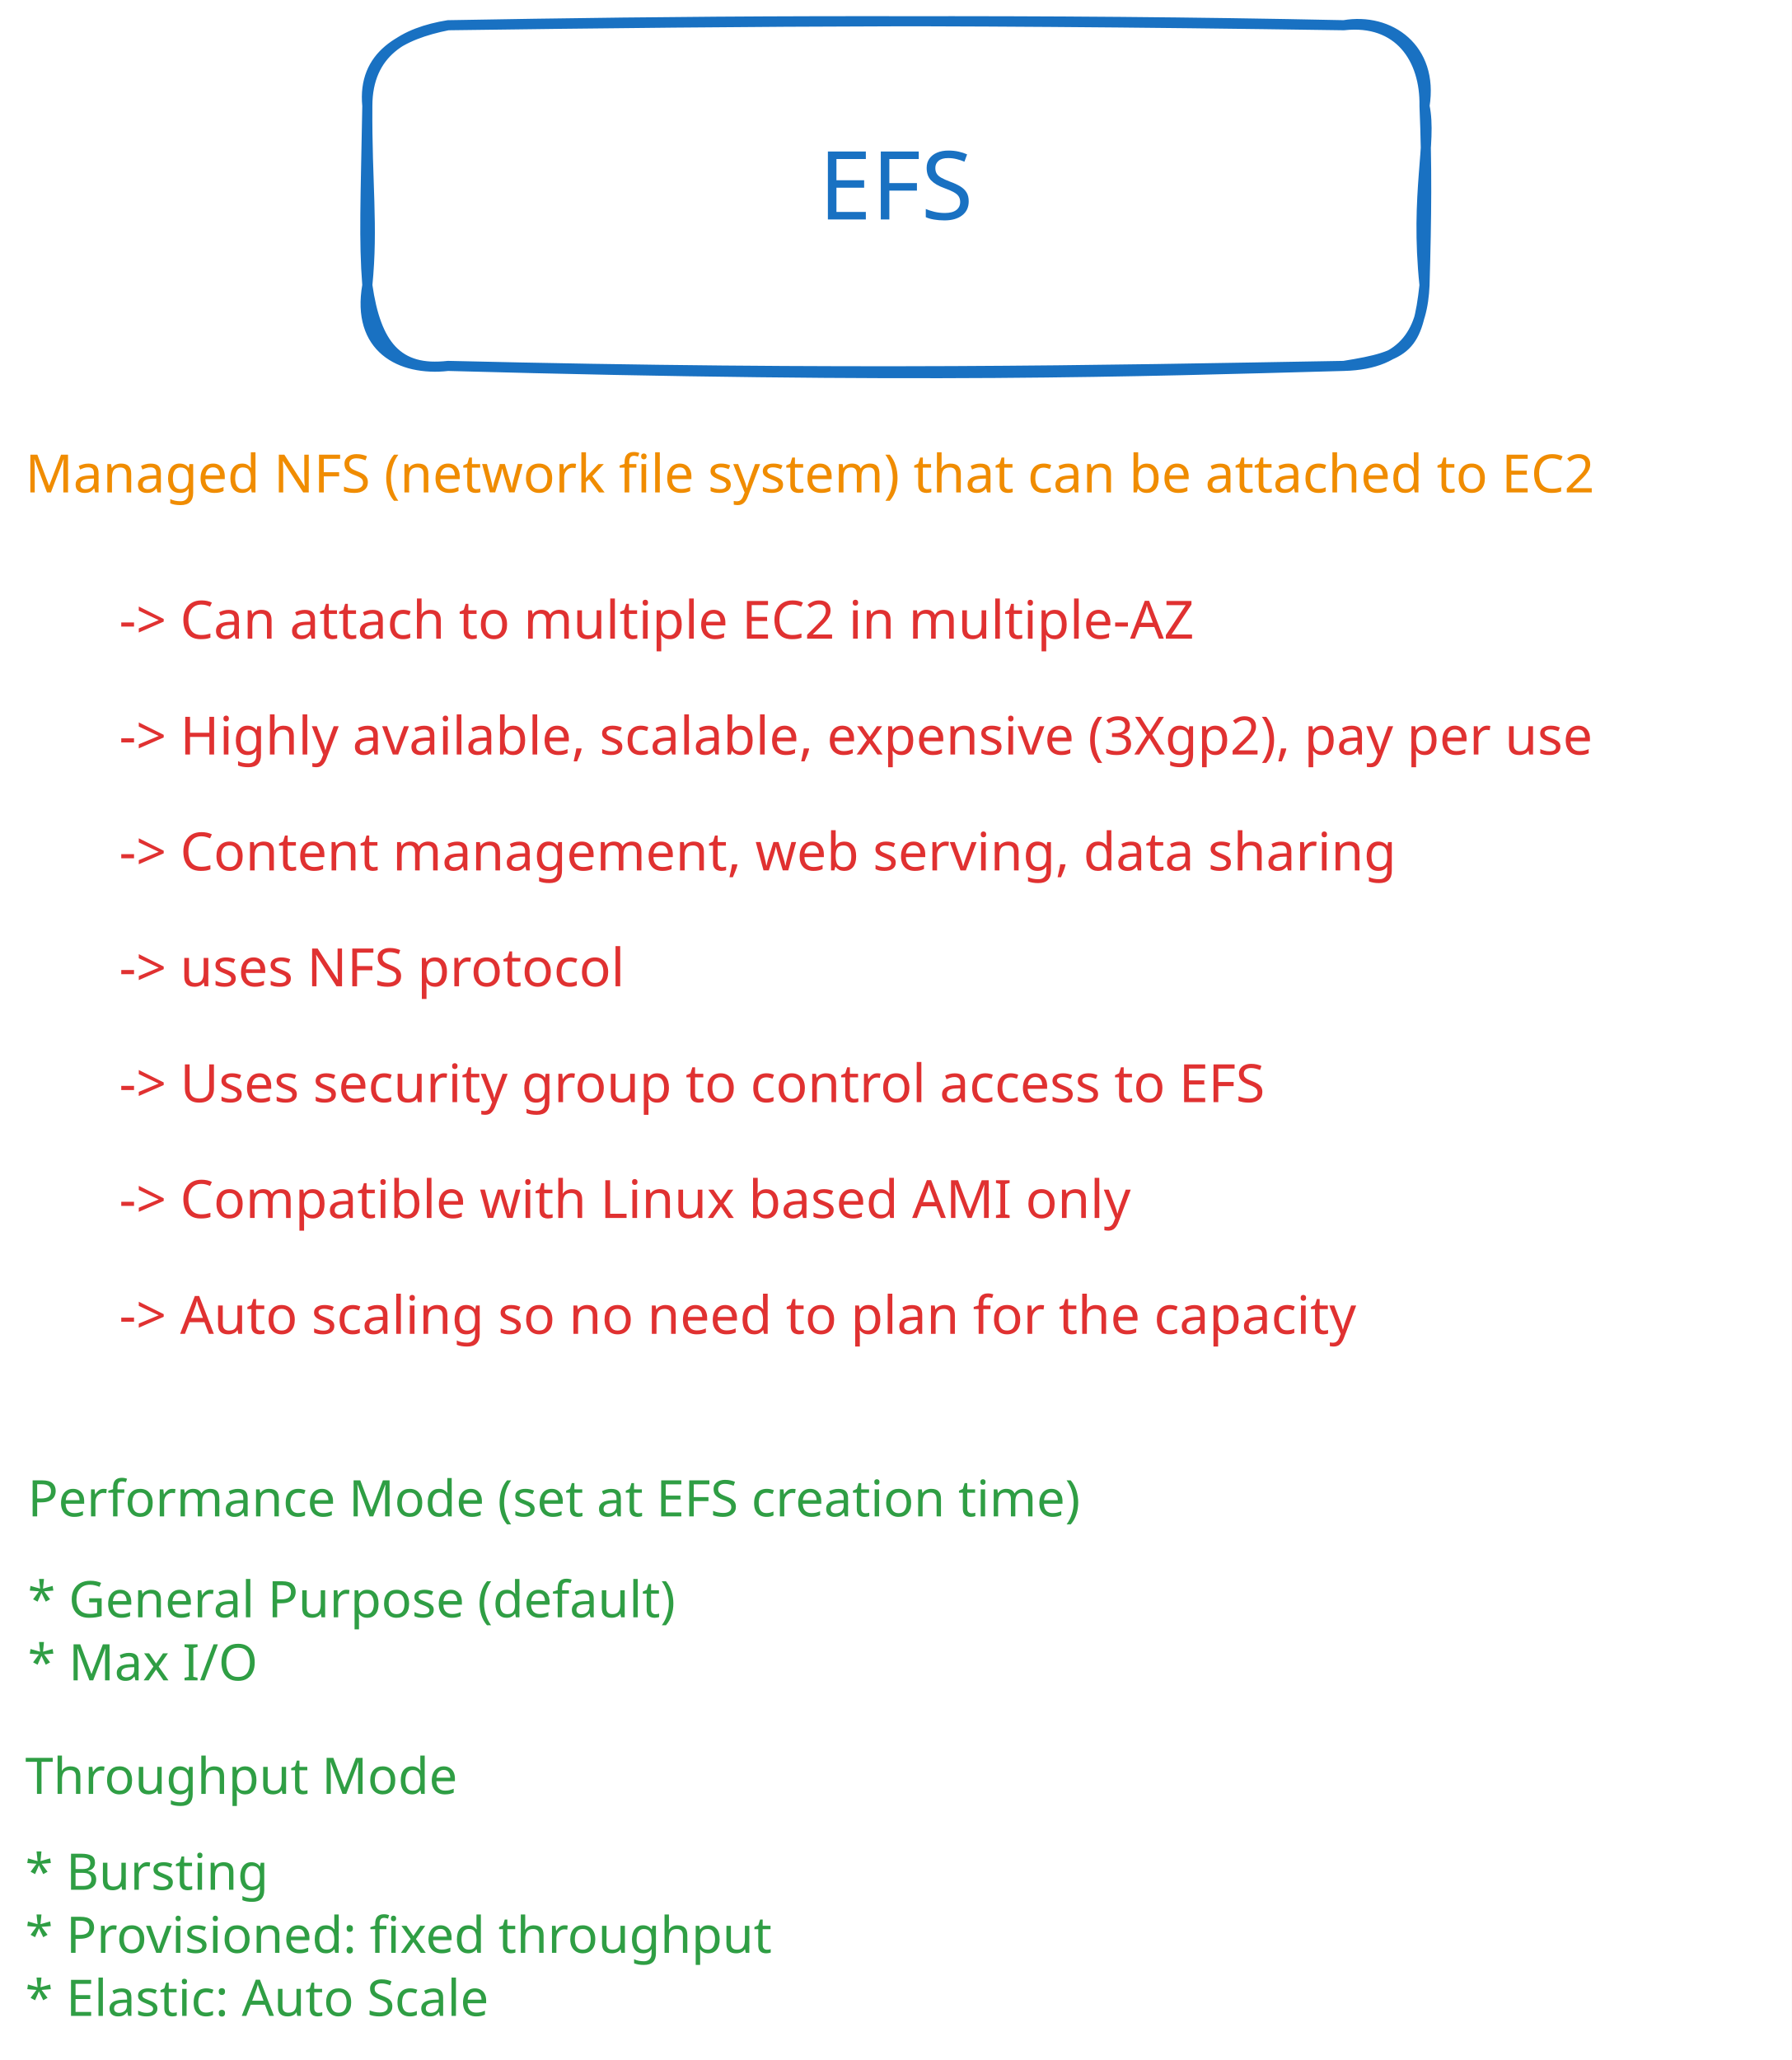
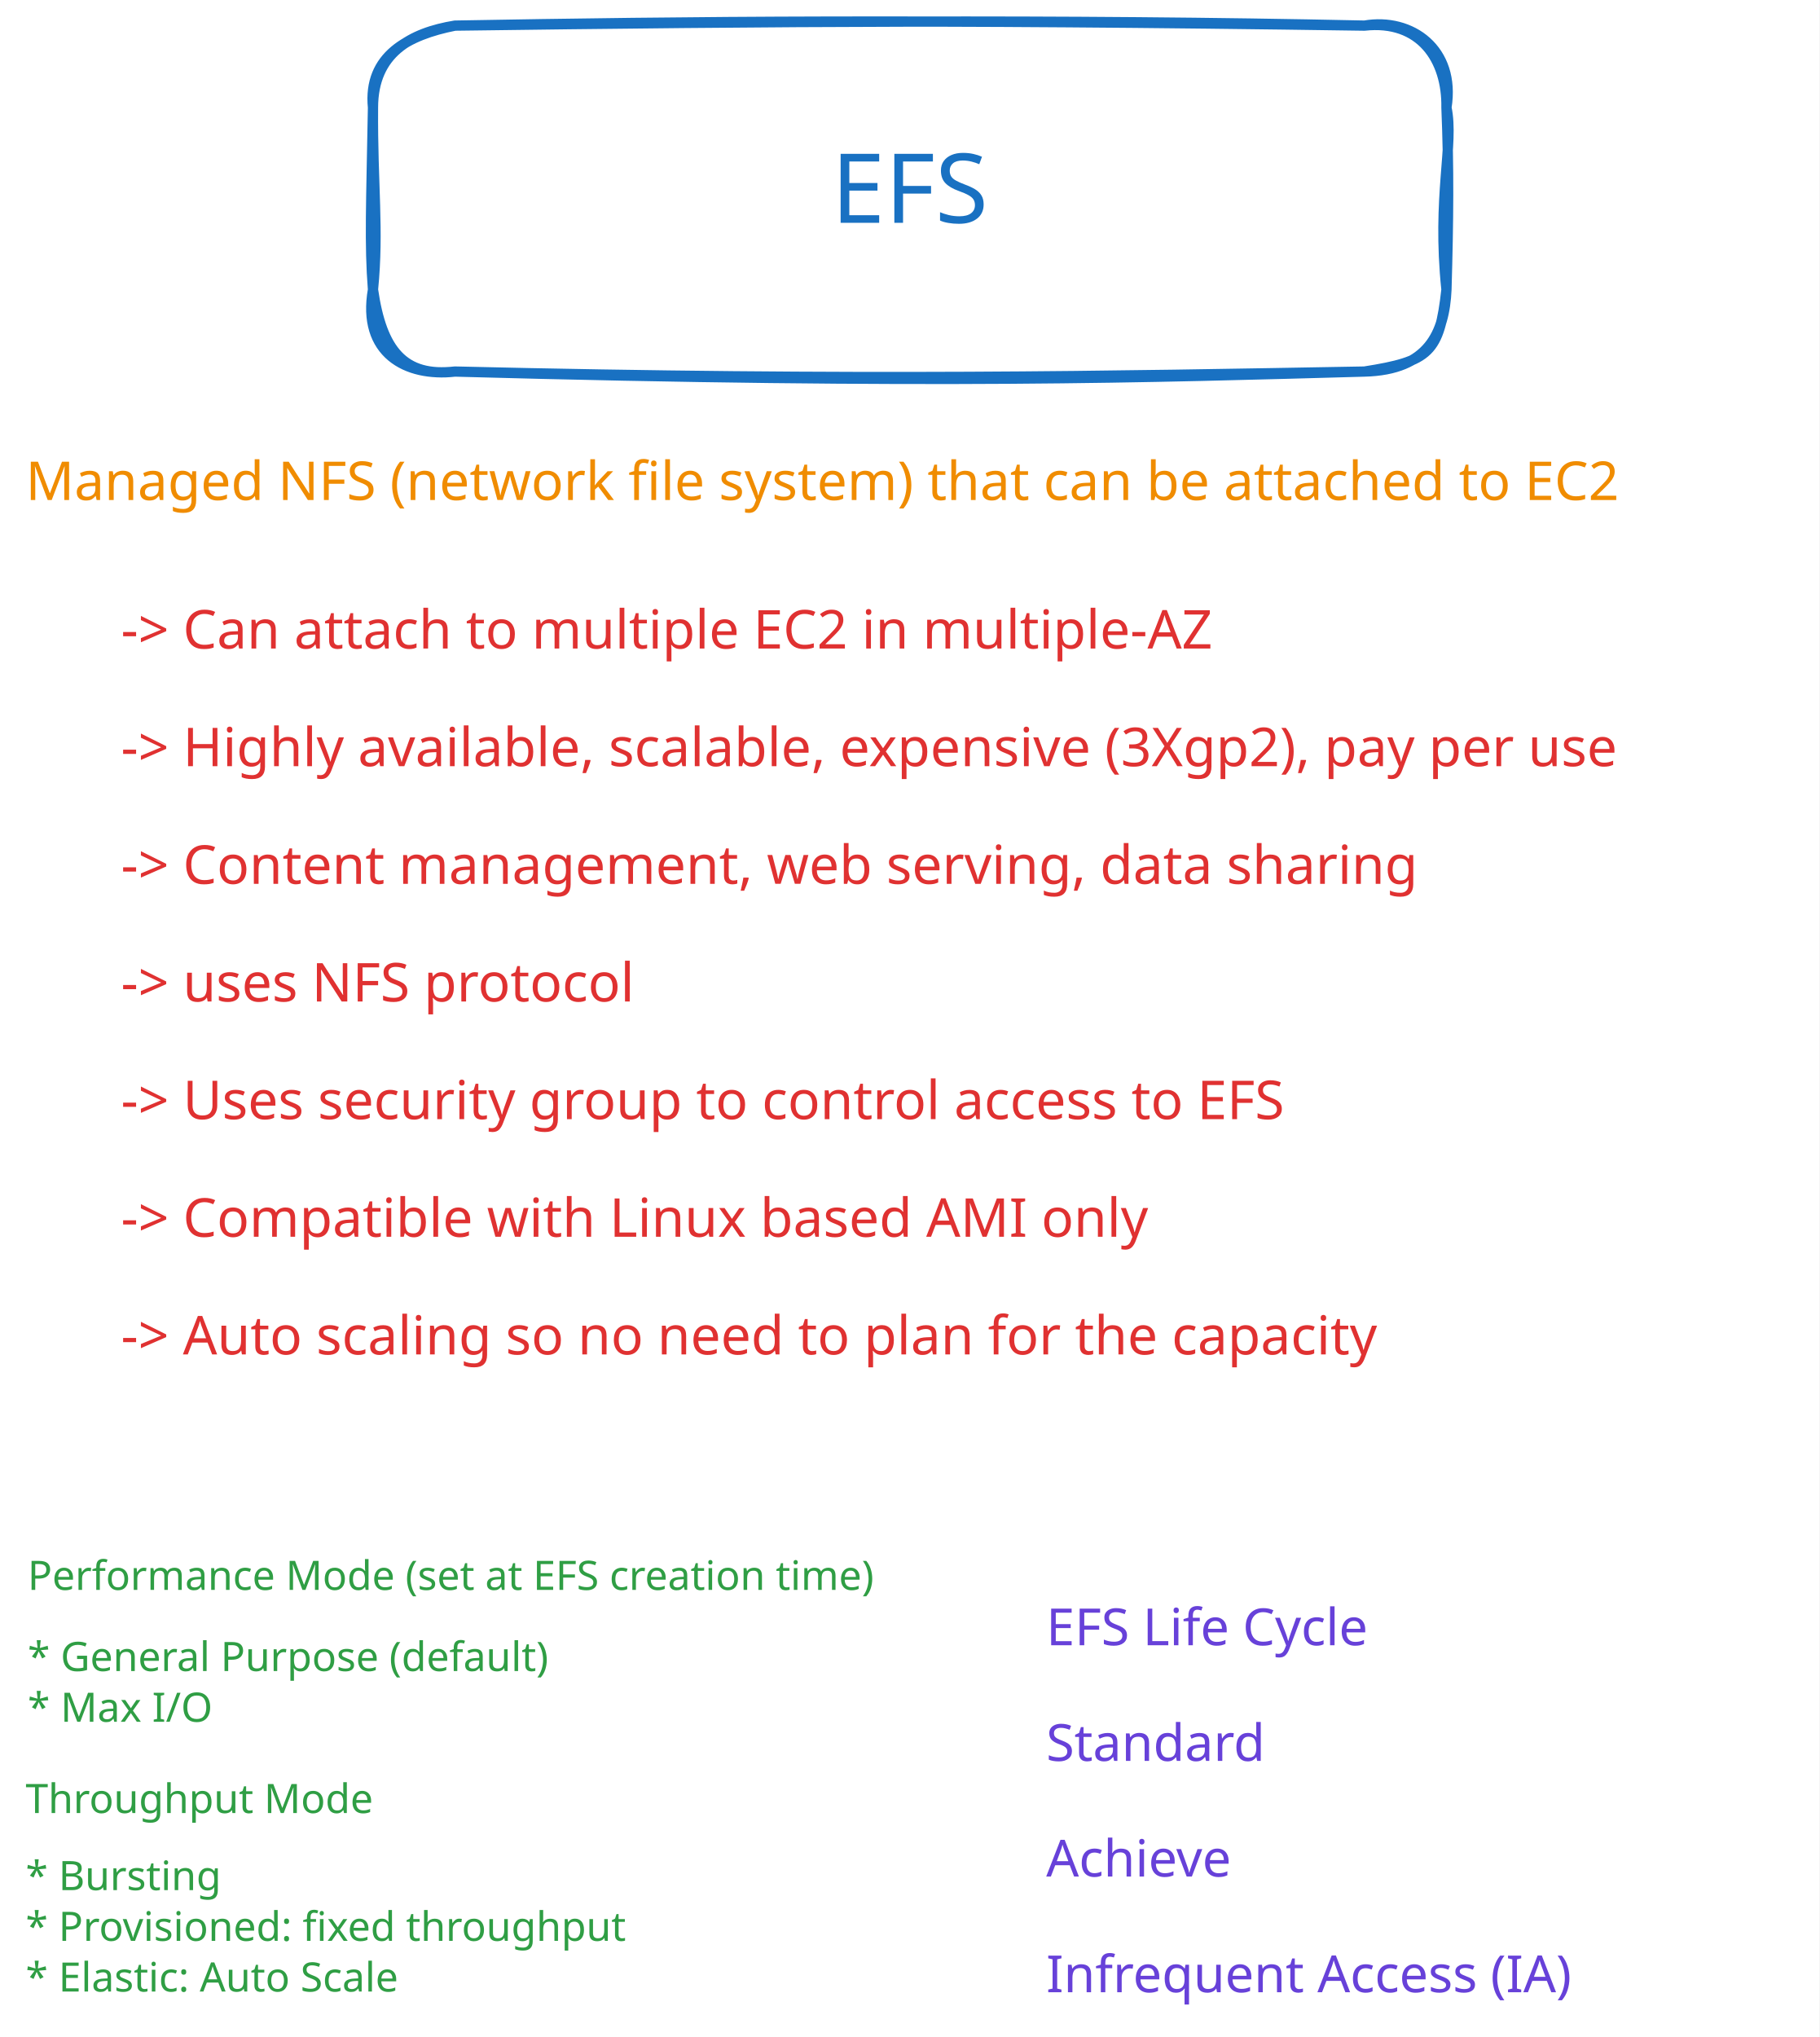
- <svg xmlns="http://www.w3.org/2000/svg" version="1.1" viewBox="0 0 710.345 816.556" width="710.345" height="816.556">
+ <svg xmlns="http://www.w3.org/2000/svg" version="1.1" viewBox="0 0 710.345 795.169" width="710.345" height="795.169">
  <defs>
    <style class="style-fonts">
      @font-face {
        font-family: "Virgil";
        src: url("https://excalidraw.com/Virgil.woff2");
      }
      @font-face {
        font-family: "Cascadia";
        src: url("https://excalidraw.com/Cascadia.woff2");
      }
      @font-face {
        font-family: "Assistant";
        src: url("https://excalidraw.com/Assistant-Regular.woff2");
      }
    </style>
  </defs>
-   <rect x="0" y="0" width="710.345" height="816.556" fill="#ffffff" />
+   <rect x="0" y="0" width="710.345" height="795.169" fill="#ffffff" />
  <g stroke-linecap="round" transform="translate(145.6213 10) rotate(0 209.5512 67.52205)">
    <path d="M32 0 C122.73 -1.61, 213.34 -2.59, 387.1 0 M32 0 C151.74 -1.63, 268.33 -2.55, 387.1 0 M387.1 0 C408.92 -2.42, 419.45 13.28, 419.1 32 M387.1 0 C405.36 -3.16, 422.77 9.26, 419.1 32 M419.1 32 C422.17 46.42, 415.27 66.51, 419.1 103.04 M419.1 32 C420.09 55.39, 419.89 75.86, 419.1 103.04 M419.1 103.04 C416.36 127.78, 412.3 131.05, 387.1 135.04 M419.1 103.04 C418.36 119.94, 412.02 134.43, 387.1 135.04 M387.1 135.04 C304.47 137.31, 219.37 140.19, 32 135.04 M387.1 135.04 C289.23 136.77, 190.69 138.83, 32 135.04 M32 135.04 C11.95 137.36, 3.4 126.68, 0 103.04 M32 135.04 C13 137.19, -4.38 127.89, 0 103.04 M0 103.04 C2.34 79.49, -0.22 62.69, 0 32 M0 103.04 C-1.4 85.23, -0.67 69.65, 0 32 M0 32 C-2 11.76, 13.67 3.64, 32 0 M0 32 C0.02 10.61, 14.94 2.79, 32 0" stroke="#1971c2" stroke-width="4" fill="none" />
  </g>
  <g transform="translate(320.1776 53.94754) rotate(0 34.99487 23.57451)">
    <text x="34.995" y="33.042" font-family="Virgil, Segoe UI Emoji" font-size="37.719px" fill="#1971c2" text-anchor="middle" style="white-space: pre;" direction="ltr" dominant-baseline="alphabetic">EFS</text>
  </g>
  <g transform="translate(10 176.826) rotate(0 345.1725 13.09695)">
    <text x="0" y="18.357" font-family="Virgil, Segoe UI Emoji" font-size="20.955px" fill="#f08c00" text-anchor="start" style="white-space: pre;" direction="ltr" dominant-baseline="alphabetic">Managed NFS (network file system) that can be attached to EC2</text>
  </g>
  <g transform="translate(47.22677 234.8019) rotate(0 235.0639 13.09695)">
    <text x="0" y="18.357" font-family="Virgil, Segoe UI Emoji" font-size="20.955px" fill="#e03131" text-anchor="start" style="white-space: pre;" direction="ltr" dominant-baseline="alphabetic">-&gt; Can attach to multiple EC2 in multiple-AZ</text>
  </g>
  <g transform="translate(47.22677 280.7285) rotate(0 307.9457 13.09695)">
    <text x="0" y="18.357" font-family="Virgil, Segoe UI Emoji" font-size="20.955px" fill="#e03131" text-anchor="start" style="white-space: pre;" direction="ltr" dominant-baseline="alphabetic">-&gt; Highly available, scalable, expensive (3Xgp2), pay per use</text>
  </g>
  <g transform="translate(47.22677 326.6551) rotate(0 257.7058 13.09695)">
    <text x="0" y="18.357" font-family="Virgil, Segoe UI Emoji" font-size="20.955px" fill="#e03131" text-anchor="start" style="white-space: pre;" direction="ltr" dominant-baseline="alphabetic">-&gt; Content management, web serving, data sharing</text>
  </g>
  <g transform="translate(47.22677 372.5818) rotate(0 108.3169 13.09695)">
    <text x="0" y="18.357" font-family="Virgil, Segoe UI Emoji" font-size="20.955px" fill="#e03131" text-anchor="start" style="white-space: pre;" direction="ltr" dominant-baseline="alphabetic">-&gt; uses NFS protocol</text>
  </g>
  <g transform="translate(47.22677 418.5084) rotate(0 255.2855 13.09695)">
    <text x="0" y="18.357" font-family="Virgil, Segoe UI Emoji" font-size="20.955px" fill="#e03131" text-anchor="start" style="white-space: pre;" direction="ltr" dominant-baseline="alphabetic">-&gt; Uses security group to control access to EFS</text>
  </g>
  <g transform="translate(47.22677 464.435) rotate(0 207.927 13.09695)">
    <text x="0" y="18.357" font-family="Virgil, Segoe UI Emoji" font-size="20.955px" fill="#e03131" text-anchor="start" style="white-space: pre;" direction="ltr" dominant-baseline="alphabetic">-&gt; Compatible with Linux based AMI only</text>
  </g>
  <g transform="translate(47.22677 510.3617) rotate(0 270.5094 13.09695)">
    <text x="0" y="18.357" font-family="Virgil, Segoe UI Emoji" font-size="20.955px" fill="#e03131" text-anchor="start" style="white-space: pre;" direction="ltr" dominant-baseline="alphabetic">-&gt; Auto scaling so no need to plan for the capacity</text>
  </g>
-   <g transform="translate(11 583.5556) rotate(0 227.7098 12.5)">
-     <text x="0" y="17.52" font-family="Virgil, Segoe UI Emoji" font-size="20px" fill="#2f9e44" text-anchor="start" style="white-space: pre;" direction="ltr" dominant-baseline="alphabetic">Performance Mode (set at EFS creation time)</text>
+   <g transform="translate(10.79186 606.7634) rotate(0 180.3139 9.898228)">
+     <text x="0" y="13.873" font-family="Virgil, Segoe UI Emoji" font-size="15.837px" fill="#2f9e44" text-anchor="start" style="white-space: pre;" direction="ltr" dominant-baseline="alphabetic">Performance Mode (set at EFS creation time)</text>
  </g>
-   <g transform="translate(11 623.5556) rotate(0 139.3999 25)">
-     <text x="0" y="17.52" font-family="Virgil, Segoe UI Emoji" font-size="20px" fill="#2f9e44" text-anchor="start" style="white-space: pre;" direction="ltr" dominant-baseline="alphabetic">* General Purpose (default)</text>
-     <text x="0" y="42.52" font-family="Virgil, Segoe UI Emoji" font-size="20px" fill="#2f9e44" text-anchor="start" style="white-space: pre;" direction="ltr" dominant-baseline="alphabetic">* Max I/O</text>
+   <g transform="translate(10.79186 638.4377) rotate(0 110.3849 19.79646)">
+     <text x="0" y="13.873" font-family="Virgil, Segoe UI Emoji" font-size="15.837px" fill="#2f9e44" text-anchor="start" style="white-space: pre;" direction="ltr" dominant-baseline="alphabetic">* General Purpose (default)</text>
+     <text x="0" y="33.67" font-family="Virgil, Segoe UI Emoji" font-size="15.837px" fill="#2f9e44" text-anchor="start" style="white-space: pre;" direction="ltr" dominant-baseline="alphabetic">* Max I/O</text>
  </g>
-   <g transform="translate(10 693.5556) rotate(0 84.06992 12.5)">
-     <text x="0" y="17.52" font-family="Virgil, Segoe UI Emoji" font-size="20px" fill="#2f9e44" text-anchor="start" style="white-space: pre;" direction="ltr" dominant-baseline="alphabetic">Throughput Mode</text>
+   <g transform="translate(10 693.8678) rotate(0 66.57145 9.898228)">
+     <text x="0" y="13.873" font-family="Virgil, Segoe UI Emoji" font-size="15.837px" fill="#2f9e44" text-anchor="start" style="white-space: pre;" direction="ltr" dominant-baseline="alphabetic">Throughput Mode</text>
  </g>
-   <g transform="translate(10 731.5556) rotate(0 156.5898 37.5)">
-     <text x="0" y="17.52" font-family="Virgil, Segoe UI Emoji" font-size="20px" fill="#2f9e44" text-anchor="start" style="white-space: pre;" direction="ltr" dominant-baseline="alphabetic">* Bursting</text>
-     <text x="0" y="42.52" font-family="Virgil, Segoe UI Emoji" font-size="20px" fill="#2f9e44" text-anchor="start" style="white-space: pre;" direction="ltr" dominant-baseline="alphabetic">* Provisioned: fixed throughput </text>
-     <text x="0" y="67.52" font-family="Virgil, Segoe UI Emoji" font-size="20px" fill="#2f9e44" text-anchor="start" style="white-space: pre;" direction="ltr" dominant-baseline="alphabetic">* Elastic: Auto Scale</text>
+   <g transform="translate(10 723.9584) rotate(0 123.997 29.69468)">
+     <text x="0" y="13.873" font-family="Virgil, Segoe UI Emoji" font-size="15.837px" fill="#2f9e44" text-anchor="start" style="white-space: pre;" direction="ltr" dominant-baseline="alphabetic">* Bursting</text>
+     <text x="0" y="33.67" font-family="Virgil, Segoe UI Emoji" font-size="15.837px" fill="#2f9e44" text-anchor="start" style="white-space: pre;" direction="ltr" dominant-baseline="alphabetic">* Provisioned: fixed throughput </text>
+     <text x="0" y="53.466" font-family="Virgil, Segoe UI Emoji" font-size="15.837px" fill="#2f9e44" text-anchor="start" style="white-space: pre;" direction="ltr" dominant-baseline="alphabetic">* Elastic: Auto Scale</text>
+   </g>
+   <g transform="translate(408.46 624.7146) rotate(0 71.31995 12.5)">
+     <text x="0" y="17.52" font-family="Virgil, Segoe UI Emoji" font-size="20px" fill="#6741d9" text-anchor="start" style="white-space: pre;" direction="ltr" dominant-baseline="alphabetic">EFS Life Cycle</text>
+   </g>
+   <g transform="translate(408.46 669.8662) rotate(0 55.41997 12.5)">
+     <text x="0" y="17.52" font-family="Virgil, Segoe UI Emoji" font-size="20px" fill="#6741d9" text-anchor="start" style="white-space: pre;" direction="ltr" dominant-baseline="alphabetic">Standard  </text>
+   </g>
+   <g transform="translate(408.46 715.0177) rotate(0 34.87997 12.5)">
+     <text x="0" y="17.52" font-family="Virgil, Segoe UI Emoji" font-size="20px" fill="#6741d9" text-anchor="start" style="white-space: pre;" direction="ltr" dominant-baseline="alphabetic">Achieve</text>
+   </g>
+   <g transform="translate(408.46 760.1692) rotate(0 114.1499 12.5)">
+     <text x="0" y="17.52" font-family="Virgil, Segoe UI Emoji" font-size="20px" fill="#6741d9" text-anchor="start" style="white-space: pre;" direction="ltr" dominant-baseline="alphabetic">Infrequent Access (IA)</text>
  </g>
</svg>
